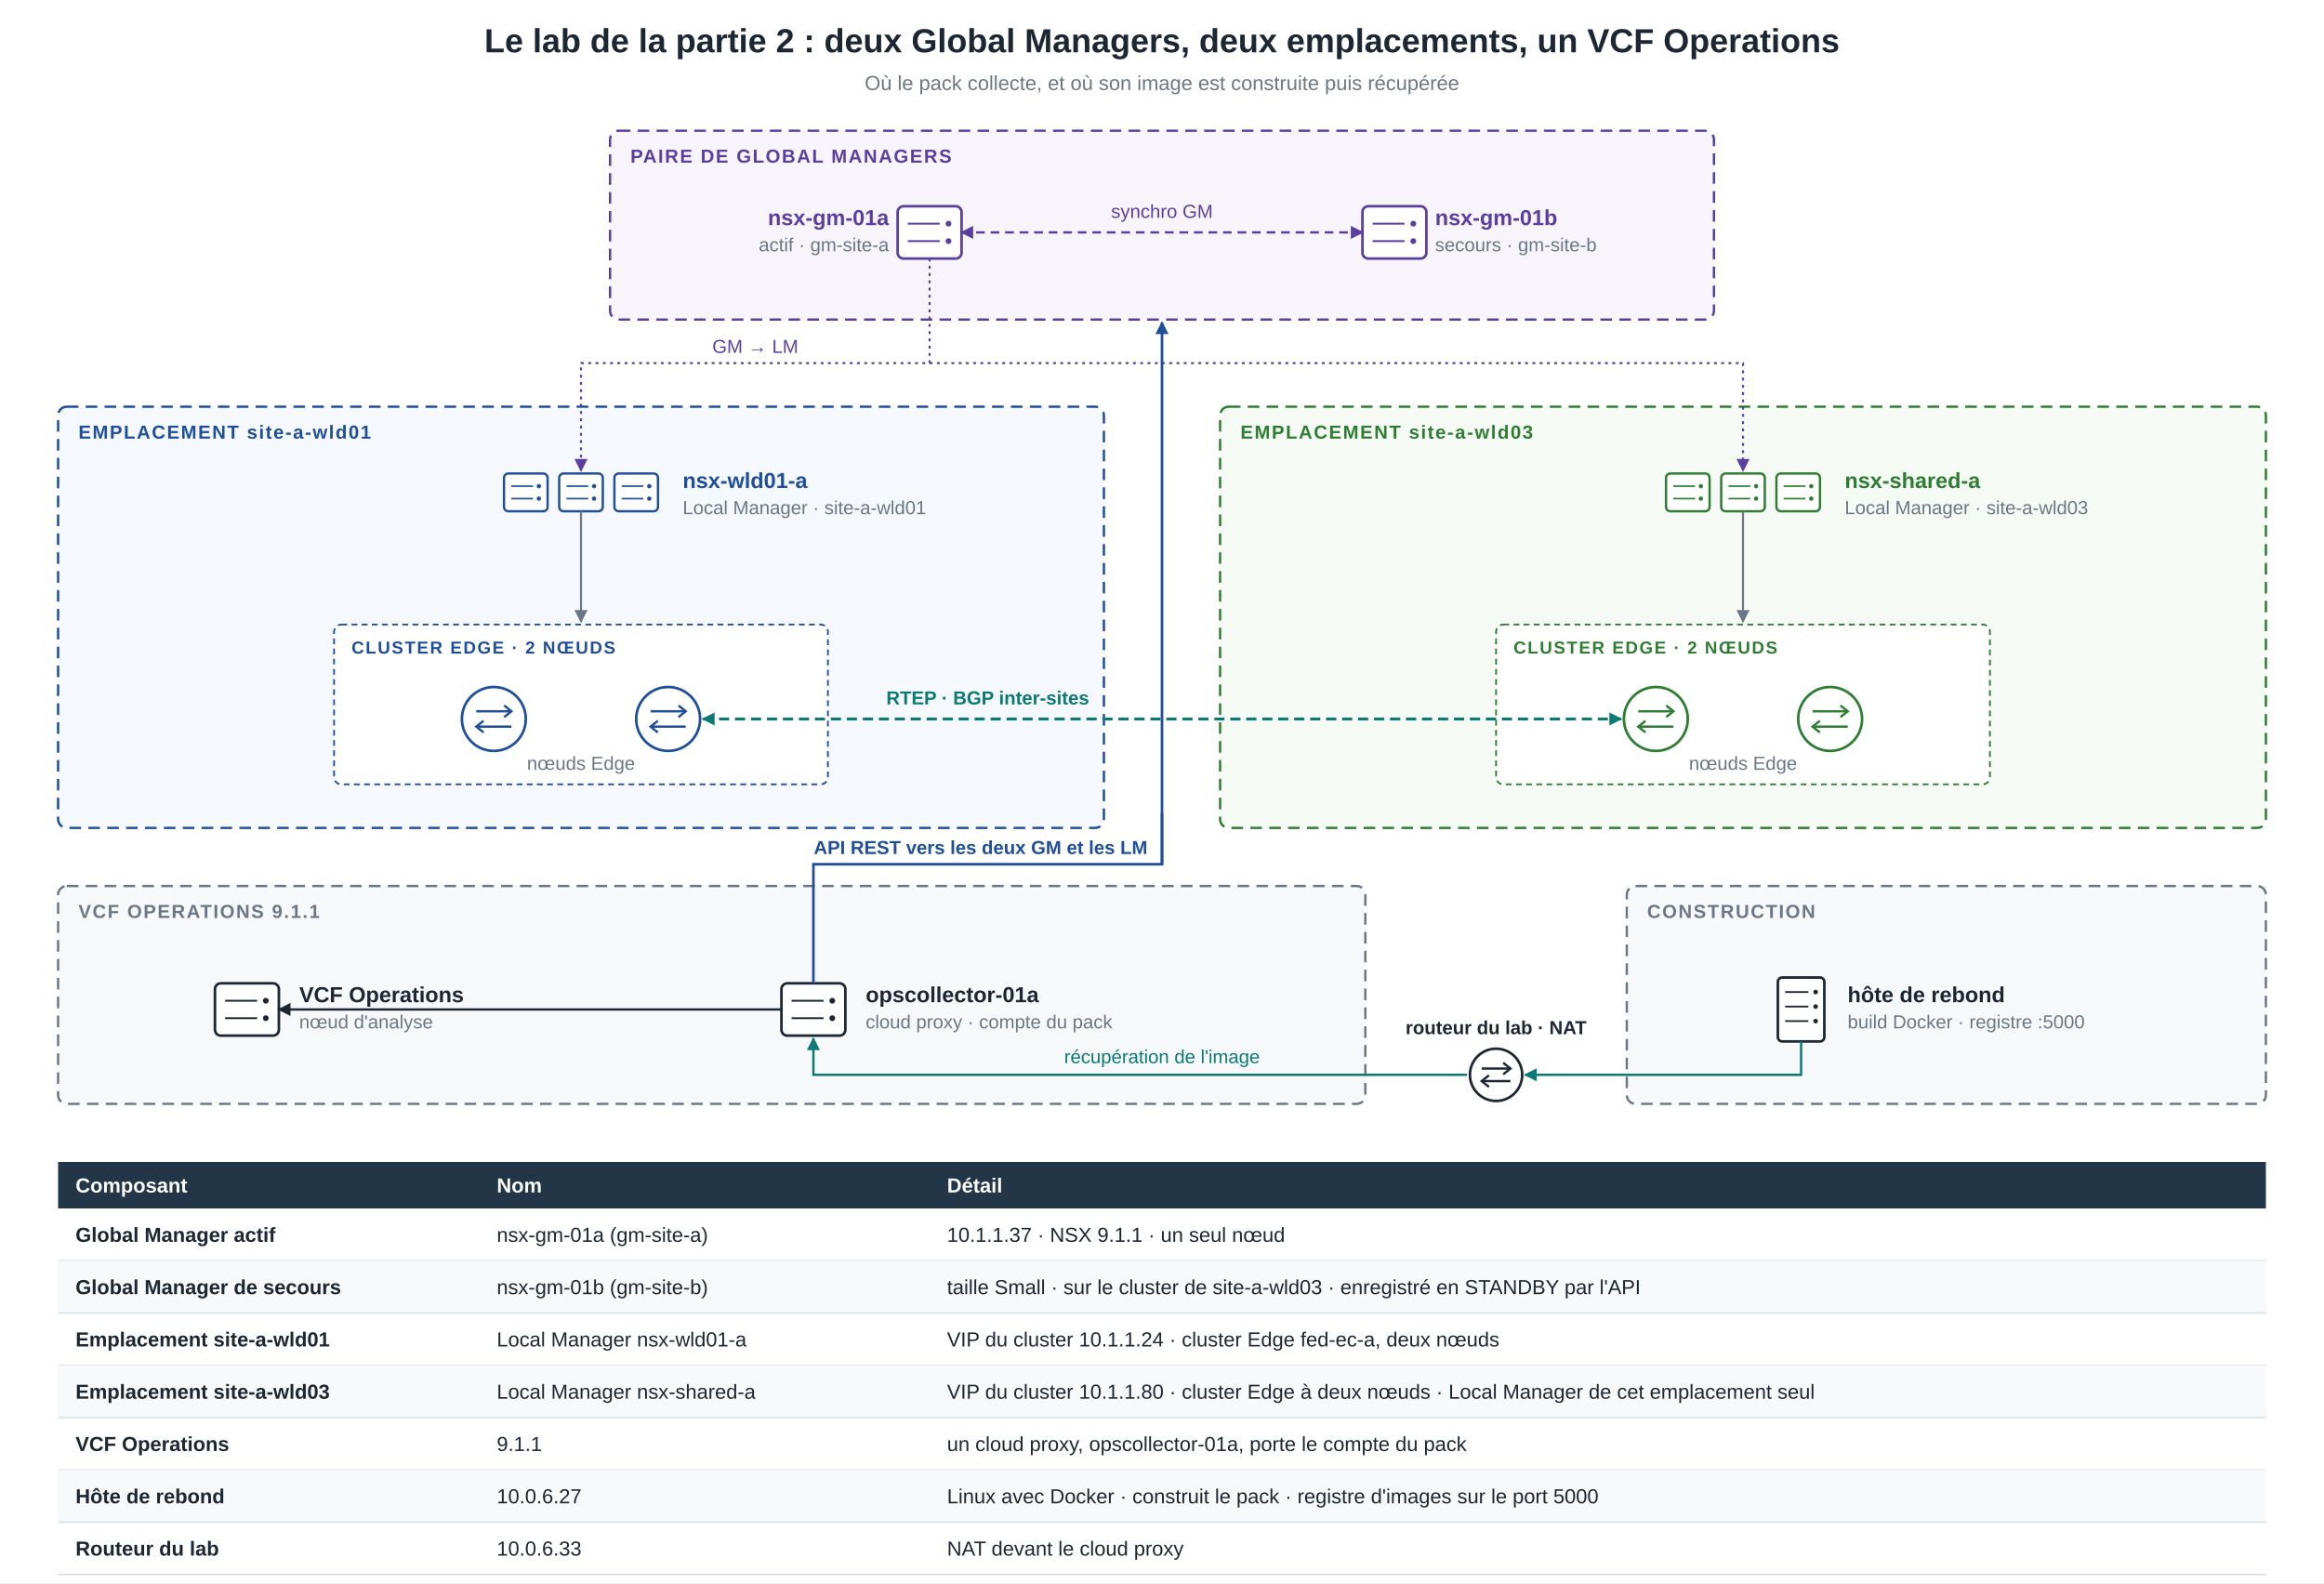
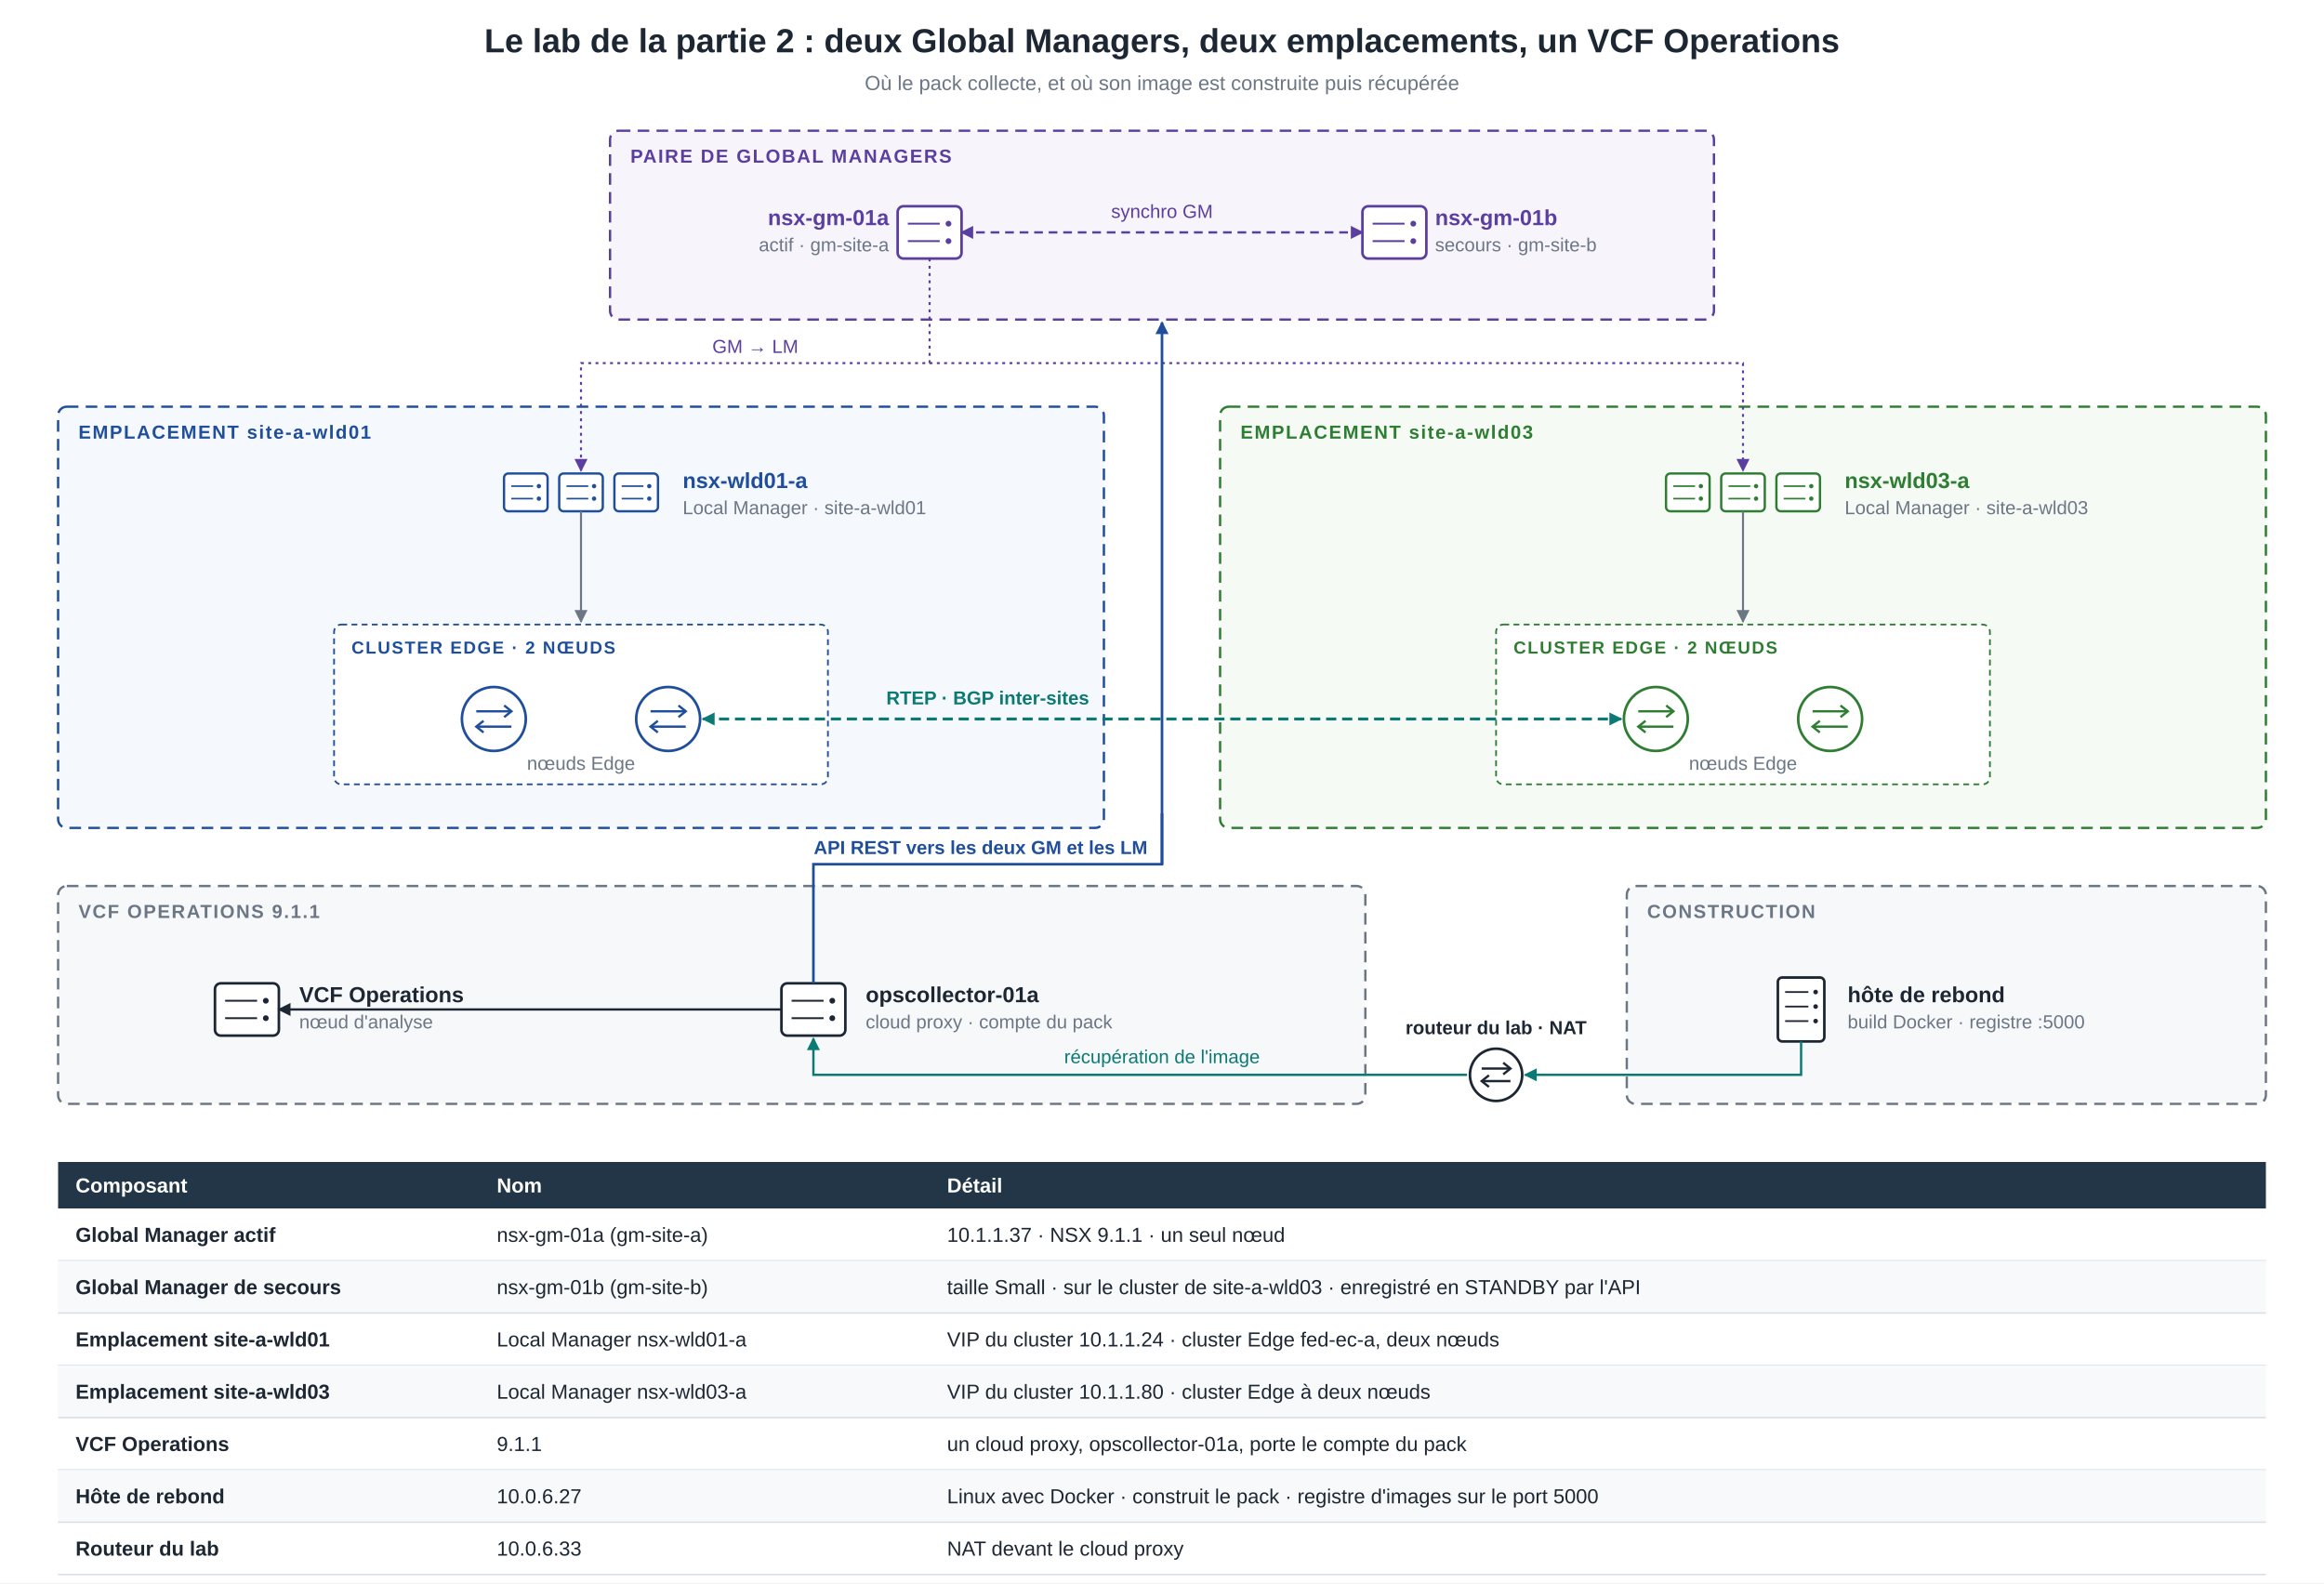
<svg xmlns="http://www.w3.org/2000/svg" width="1600" height="1090" viewBox="0 0 1600 1090" font-family="Arial, Helvetica, sans-serif" font-size="13" fill="#1d2733">
  <rect width="1600" height="1090" fill="#ffffff" />
  <defs>
    <marker id="ma" markerUnits="userSpaceOnUse" markerWidth="9" markerHeight="9" refX="8" refY="4.5" orient="auto">
      <path d="M0,0 L9,4.5 L0,9 z" fill="#1d2733" />
    </marker>
    <marker id="sa" markerUnits="userSpaceOnUse" markerWidth="9" markerHeight="9" refX="1" refY="4.5" orient="auto">
      <path d="M9,0 L0,4.5 L9,9 z" fill="#1d2733" />
    </marker>
    <marker id="mp" markerUnits="userSpaceOnUse" markerWidth="9" markerHeight="9" refX="8" refY="4.5" orient="auto">
      <path d="M0,0 L9,4.5 L0,9 z" fill="#5b3fa0" />
    </marker>
    <marker id="sp" markerUnits="userSpaceOnUse" markerWidth="9" markerHeight="9" refX="1" refY="4.5" orient="auto">
      <path d="M9,0 L0,4.5 L9,9 z" fill="#5b3fa0" />
    </marker>
    <marker id="mt" markerUnits="userSpaceOnUse" markerWidth="9" markerHeight="9" refX="8" refY="4.5" orient="auto">
      <path d="M0,0 L9,4.5 L0,9 z" fill="#0b7a75" />
    </marker>
    <marker id="st" markerUnits="userSpaceOnUse" markerWidth="9" markerHeight="9" refX="1" refY="4.5" orient="auto">
      <path d="M9,0 L0,4.5 L9,9 z" fill="#0b7a75" />
    </marker>
    <marker id="mg" markerUnits="userSpaceOnUse" markerWidth="9" markerHeight="9" refX="8" refY="4.5" orient="auto">
      <path d="M0,0 L9,4.5 L0,9 z" fill="#6b7785" />
    </marker>
    <marker id="sg" markerUnits="userSpaceOnUse" markerWidth="9" markerHeight="9" refX="1" refY="4.5" orient="auto">
      <path d="M9,0 L0,4.5 L9,9 z" fill="#6b7785" />
    </marker>
    <marker id="mb" markerUnits="userSpaceOnUse" markerWidth="9" markerHeight="9" refX="8" refY="4.5" orient="auto">
      <path d="M0,0 L9,4.5 L0,9 z" fill="#1f4e9c" />
    </marker>
    <marker id="sb" markerUnits="userSpaceOnUse" markerWidth="9" markerHeight="9" refX="1" refY="4.5" orient="auto">
      <path d="M9,0 L0,4.5 L9,9 z" fill="#1f4e9c" />
    </marker>
  </defs>
  <text x="800.0" y="36" font-size="23" fill="#1d2733" text-anchor="middle" font-weight="bold">Le lab de la partie 2 : deux Global Managers, deux emplacements, un VCF Operations</text>
  <text x="800.0" y="62" font-size="14" fill="#6b7785" text-anchor="middle">Où le pack collecte, et où son image est construite puis récupérée</text>
  <rect x="420" y="90" width="760" height="130" rx="6" fill="#f7f4fb" stroke="#5b3fa0" stroke-width="1.6" stroke-dasharray="8 5" />
  <text letter-spacing="1" x="434" y="112" font-size="13" fill="#5b3fa0" text-anchor="start" font-weight="bold">PAIRE DE GLOBAL MANAGERS</text>
  <rect x="618" y="142" width="44" height="36" rx="4" fill="#ffffff" stroke="#5b3fa0" stroke-width="1.8" />
  <line x1="625" y1="154" x2="647" y2="154" stroke="#5b3fa0" stroke-width="1.3" />
  <circle cx="653" cy="154" r="2" fill="#5b3fa0" />
  <line x1="625" y1="166" x2="647" y2="166" stroke="#5b3fa0" stroke-width="1.3" />
  <circle cx="653" cy="166" r="2" fill="#5b3fa0" />
  <text x="612" y="155" font-size="15" fill="#5b3fa0" text-anchor="end" font-weight="bold">nsx-gm-01a</text>
  <text x="612" y="173" font-size="13" fill="#6b7785" text-anchor="end">actif · gm-site-a</text>
  <rect x="938" y="142" width="44" height="36" rx="4" fill="#ffffff" stroke="#5b3fa0" stroke-width="1.8" />
  <line x1="945" y1="154" x2="967" y2="154" stroke="#5b3fa0" stroke-width="1.3" />
  <circle cx="973" cy="154" r="2" fill="#5b3fa0" />
  <line x1="945" y1="166" x2="967" y2="166" stroke="#5b3fa0" stroke-width="1.3" />
  <circle cx="973" cy="166" r="2" fill="#5b3fa0" />
  <text x="988" y="155" font-size="15" fill="#5b3fa0" text-anchor="start" font-weight="bold">nsx-gm-01b</text>
  <text x="988" y="173" font-size="13" fill="#6b7785" text-anchor="start">secours · gm-site-b</text>
  <path d="M662,160 L938,160" fill="none" stroke="#5b3fa0" stroke-width="1.6" stroke-dasharray="6 4" marker-end="url(#mp)" marker-start="url(#sp)" />
  <text x="800" y="150" font-size="13" fill="#5b3fa0" text-anchor="middle">synchro GM</text>
  <rect x="40" y="280" width="720" height="290" rx="6" fill="#f5f8fd" stroke="#1f4e9c" stroke-width="1.6" stroke-dasharray="8 5" />
  <text letter-spacing="1" x="54" y="302" font-size="13" fill="#1f4e9c" text-anchor="start" font-weight="bold">EMPLACEMENT site-a-wld01</text>
  <rect x="840" y="280" width="720" height="290" rx="6" fill="#f5faf5" stroke="#2e7d32" stroke-width="1.6" stroke-dasharray="8 5" />
  <text letter-spacing="1" x="854" y="302" font-size="13" fill="#2e7d32" text-anchor="start" font-weight="bold">EMPLACEMENT site-a-wld03</text>
  <path d="M640,178 L640,250 L400,250 L400,324" fill="none" stroke="#5b3fa0" stroke-width="1.4" stroke-dasharray="2 3" marker-end="url(#mp)" />
  <path d="M640,250 L1200,250 L1200,324" fill="none" stroke="#5b3fa0" stroke-width="1.4" stroke-dasharray="2 3" marker-end="url(#mp)" />
  <text x="520" y="243" font-size="13" fill="#5b3fa0" text-anchor="middle">GM → LM</text>
  <rect x="347" y="326" width="30" height="26" rx="3" fill="#ffffff" stroke="#1f4e9c" stroke-width="1.6" />
  <line x1="352" y1="334.7" x2="367" y2="334.7" stroke="#1f4e9c" stroke-width="1.1" />
  <circle cx="371" cy="334.7" r="1.5" fill="#1f4e9c" />
  <line x1="352" y1="343.3" x2="367" y2="343.3" stroke="#1f4e9c" stroke-width="1.1" />
  <circle cx="371" cy="343.3" r="1.5" fill="#1f4e9c" />
  <rect x="385" y="326" width="30" height="26" rx="3" fill="#ffffff" stroke="#1f4e9c" stroke-width="1.6" />
  <line x1="390" y1="334.7" x2="405" y2="334.7" stroke="#1f4e9c" stroke-width="1.1" />
  <circle cx="409" cy="334.7" r="1.5" fill="#1f4e9c" />
  <line x1="390" y1="343.3" x2="405" y2="343.3" stroke="#1f4e9c" stroke-width="1.1" />
  <circle cx="409" cy="343.3" r="1.5" fill="#1f4e9c" />
  <rect x="423" y="326" width="30" height="26" rx="3" fill="#ffffff" stroke="#1f4e9c" stroke-width="1.6" />
  <line x1="428" y1="334.7" x2="443" y2="334.7" stroke="#1f4e9c" stroke-width="1.1" />
  <circle cx="447" cy="334.7" r="1.5" fill="#1f4e9c" />
  <line x1="428" y1="343.3" x2="443" y2="343.3" stroke="#1f4e9c" stroke-width="1.1" />
  <circle cx="447" cy="343.3" r="1.5" fill="#1f4e9c" />
  <text x="470" y="336" font-size="15" fill="#1f4e9c" text-anchor="start" font-weight="bold">nsx-wld01-a</text>
  <text x="470" y="354" font-size="13" fill="#6b7785" text-anchor="start">Local Manager · site-a-wld01</text>
  <path d="M400,352 L400,428" fill="none" stroke="#6b7785" stroke-width="1.4" marker-end="url(#mg)" />
  <rect x="1147" y="326" width="30" height="26" rx="3" fill="#ffffff" stroke="#2e7d32" stroke-width="1.6" />
  <line x1="1152" y1="334.7" x2="1167" y2="334.7" stroke="#2e7d32" stroke-width="1.1" />
  <circle cx="1171" cy="334.7" r="1.5" fill="#2e7d32" />
  <line x1="1152" y1="343.3" x2="1167" y2="343.3" stroke="#2e7d32" stroke-width="1.1" />
  <circle cx="1171" cy="343.3" r="1.5" fill="#2e7d32" />
  <rect x="1185" y="326" width="30" height="26" rx="3" fill="#ffffff" stroke="#2e7d32" stroke-width="1.6" />
  <line x1="1190" y1="334.7" x2="1205" y2="334.7" stroke="#2e7d32" stroke-width="1.1" />
  <circle cx="1209" cy="334.7" r="1.5" fill="#2e7d32" />
  <line x1="1190" y1="343.3" x2="1205" y2="343.3" stroke="#2e7d32" stroke-width="1.1" />
  <circle cx="1209" cy="343.3" r="1.5" fill="#2e7d32" />
  <rect x="1223" y="326" width="30" height="26" rx="3" fill="#ffffff" stroke="#2e7d32" stroke-width="1.6" />
  <line x1="1228" y1="334.7" x2="1243" y2="334.7" stroke="#2e7d32" stroke-width="1.1" />
  <circle cx="1247" cy="334.7" r="1.5" fill="#2e7d32" />
  <line x1="1228" y1="343.3" x2="1243" y2="343.3" stroke="#2e7d32" stroke-width="1.1" />
  <circle cx="1247" cy="343.3" r="1.5" fill="#2e7d32" />
-   <text x="1270" y="336" font-size="15" fill="#2e7d32" text-anchor="start" font-weight="bold">nsx-shared-a</text>
+   <text x="1270" y="336" font-size="15" fill="#2e7d32" text-anchor="start" font-weight="bold">nsx-wld03-a</text>
  <text x="1270" y="354" font-size="13" fill="#6b7785" text-anchor="start">Local Manager · site-a-wld03</text>
  <path d="M1200,352 L1200,428" fill="none" stroke="#6b7785" stroke-width="1.4" marker-end="url(#mg)" />
  <rect x="230" y="430" width="340" height="110" rx="5" fill="#ffffff" stroke="#1f4e9c" stroke-width="1.2" stroke-dasharray="4 3" />
  <text letter-spacing="1" x="242" y="450" font-size="12" fill="#1f4e9c" text-anchor="start" font-weight="bold">CLUSTER EDGE · 2 NŒUDS</text>
  <circle cx="340" cy="495" r="22" fill="#ffffff" stroke="#1f4e9c" stroke-width="1.8" />
  <line x1="327.9" y1="489.72" x2="352.1" y2="489.72" stroke="#1f4e9c" stroke-width="1.6" />
  <path d="M347.1,485.72 L352.1,489.72 L347.1,493.72" fill="none" stroke="#1f4e9c" stroke-width="1.6" />
  <line x1="327.9" y1="500.28" x2="352.1" y2="500.28" stroke="#1f4e9c" stroke-width="1.6" />
  <path d="M332.9,496.28 L327.9,500.28 L332.9,504.28" fill="none" stroke="#1f4e9c" stroke-width="1.6" />
  <circle cx="460" cy="495" r="22" fill="#ffffff" stroke="#1f4e9c" stroke-width="1.8" />
  <line x1="447.9" y1="489.72" x2="472.1" y2="489.72" stroke="#1f4e9c" stroke-width="1.6" />
  <path d="M467.1,485.72 L472.1,489.72 L467.1,493.72" fill="none" stroke="#1f4e9c" stroke-width="1.6" />
  <line x1="447.9" y1="500.28" x2="472.1" y2="500.28" stroke="#1f4e9c" stroke-width="1.6" />
  <path d="M452.9,496.28 L447.9,500.28 L452.9,504.28" fill="none" stroke="#1f4e9c" stroke-width="1.6" />
  <text x="400" y="530" font-size="13" fill="#6b7785" text-anchor="middle">nœuds Edge</text>
  <rect x="1030" y="430" width="340" height="110" rx="5" fill="#ffffff" stroke="#2e7d32" stroke-width="1.2" stroke-dasharray="4 3" />
  <text letter-spacing="1" x="1042" y="450" font-size="12" fill="#2e7d32" text-anchor="start" font-weight="bold">CLUSTER EDGE · 2 NŒUDS</text>
  <circle cx="1140" cy="495" r="22" fill="#ffffff" stroke="#2e7d32" stroke-width="1.8" />
  <line x1="1127.9" y1="489.72" x2="1152.1" y2="489.72" stroke="#2e7d32" stroke-width="1.6" />
  <path d="M1147.1,485.72 L1152.1,489.72 L1147.1,493.72" fill="none" stroke="#2e7d32" stroke-width="1.6" />
  <line x1="1127.9" y1="500.28" x2="1152.1" y2="500.28" stroke="#2e7d32" stroke-width="1.6" />
  <path d="M1132.9,496.28 L1127.9,500.28 L1132.9,504.28" fill="none" stroke="#2e7d32" stroke-width="1.6" />
  <circle cx="1260" cy="495" r="22" fill="#ffffff" stroke="#2e7d32" stroke-width="1.8" />
  <line x1="1247.9" y1="489.72" x2="1272.1" y2="489.72" stroke="#2e7d32" stroke-width="1.6" />
  <path d="M1267.1,485.72 L1272.1,489.72 L1267.1,493.72" fill="none" stroke="#2e7d32" stroke-width="1.6" />
  <line x1="1247.9" y1="500.28" x2="1272.1" y2="500.28" stroke="#2e7d32" stroke-width="1.6" />
  <path d="M1252.9,496.28 L1247.9,500.28 L1252.9,504.28" fill="none" stroke="#2e7d32" stroke-width="1.6" />
  <text x="1200" y="530" font-size="13" fill="#6b7785" text-anchor="middle">nœuds Edge</text>
  <path d="M484,495 L1116,495" fill="none" stroke="#0b7a75" stroke-width="2" stroke-dasharray="7 4" marker-end="url(#mt)" marker-start="url(#st)" />
  <text x="680" y="485" font-size="13" fill="#0b7a75" text-anchor="middle" font-weight="bold">RTEP · BGP inter-sites</text>
  <rect x="40" y="610" width="900" height="150" rx="6" fill="#f7f8fa" stroke="#6b7785" stroke-width="1.6" stroke-dasharray="8 5" />
  <text letter-spacing="1" x="54" y="632" font-size="13" fill="#6b7785" text-anchor="start" font-weight="bold">VCF OPERATIONS 9.1.1</text>
  <rect x="148" y="677" width="44" height="36" rx="4" fill="#ffffff" stroke="#1d2733" stroke-width="1.8" />
  <line x1="155" y1="689" x2="177" y2="689" stroke="#1d2733" stroke-width="1.3" />
  <circle cx="183" cy="689" r="2" fill="#1d2733" />
  <line x1="155" y1="701" x2="177" y2="701" stroke="#1d2733" stroke-width="1.3" />
  <circle cx="183" cy="701" r="2" fill="#1d2733" />
  <text x="206" y="690" font-size="15" fill="#1d2733" text-anchor="start" font-weight="bold">VCF Operations</text>
  <text x="206" y="708" font-size="13" fill="#6b7785" text-anchor="start">nœud d'analyse</text>
  <rect x="538" y="677" width="44" height="36" rx="4" fill="#ffffff" stroke="#1d2733" stroke-width="1.8" />
  <line x1="545" y1="689" x2="567" y2="689" stroke="#1d2733" stroke-width="1.3" />
  <circle cx="573" cy="689" r="2" fill="#1d2733" />
  <line x1="545" y1="701" x2="567" y2="701" stroke="#1d2733" stroke-width="1.3" />
  <circle cx="573" cy="701" r="2" fill="#1d2733" />
  <text x="596" y="690" font-size="15" fill="#1d2733" text-anchor="start" font-weight="bold">opscollector-01a</text>
  <text x="596" y="708" font-size="13" fill="#6b7785" text-anchor="start">cloud proxy · compte du pack</text>
  <path d="M538,695 L192,695" fill="none" stroke="#1d2733" stroke-width="1.6" marker-end="url(#ma)" />
  <path d="M560,677 L560,595 L800,595 L800,222" fill="none" stroke="#1f4e9c" stroke-width="1.8" marker-end="url(#mb)" />
  <path d="M800,595 L800,560" fill="none" stroke="#1f4e9c" stroke-width="1.8" />
  <text x="790" y="588" font-size="13" fill="#1f4e9c" text-anchor="end" font-weight="bold">API REST vers les deux GM et les LM</text>
  <circle cx="1030" cy="740" r="18" fill="#ffffff" stroke="#1d2733" stroke-width="1.8" />
  <line x1="1020.1" y1="735.68" x2="1039.9" y2="735.68" stroke="#1d2733" stroke-width="1.6" />
  <path d="M1034.9,731.68 L1039.9,735.68 L1034.9,739.68" fill="none" stroke="#1d2733" stroke-width="1.6" />
  <line x1="1020.1" y1="744.32" x2="1039.9" y2="744.32" stroke="#1d2733" stroke-width="1.6" />
  <path d="M1025.1,740.32 L1020.1,744.32 L1025.1,748.32" fill="none" stroke="#1d2733" stroke-width="1.6" />
  <text x="1030" y="712" font-size="13" fill="#1d2733" text-anchor="middle" font-weight="bold">routeur du lab · NAT</text>
  <rect x="1120" y="610" width="440" height="150" rx="6" fill="#f7f8fa" stroke="#6b7785" stroke-width="1.6" stroke-dasharray="8 5" />
  <text letter-spacing="1" x="1134" y="632" font-size="13" fill="#6b7785" text-anchor="start" font-weight="bold">CONSTRUCTION</text>
  <rect x="1224" y="673" width="32" height="44" rx="3" fill="#ffffff" stroke="#1d2733" stroke-width="1.8" />
  <line x1="1229" y1="683" x2="1245" y2="683" stroke="#1d2733" stroke-width="1.2" />
  <circle cx="1250" cy="683" r="1.6" fill="#1d2733" />
  <line x1="1229" y1="693" x2="1245" y2="693" stroke="#1d2733" stroke-width="1.2" />
  <circle cx="1250" cy="693" r="1.6" fill="#1d2733" />
  <line x1="1229" y1="703" x2="1245" y2="703" stroke="#1d2733" stroke-width="1.2" />
  <circle cx="1250" cy="703" r="1.6" fill="#1d2733" />
  <text x="1272" y="690" font-size="15" fill="#1d2733" text-anchor="start" font-weight="bold">hôte de rebond</text>
  <text x="1272" y="708" font-size="13" fill="#6b7785" text-anchor="start">build Docker · registre :5000</text>
  <path d="M1240,717 L1240,740 L1050,740" fill="none" stroke="#0b7a75" stroke-width="1.6" marker-end="url(#mt)" />
  <path d="M1010,740 L560,740 L560,715" fill="none" stroke="#0b7a75" stroke-width="1.6" marker-end="url(#mt)" />
  <text x="800" y="732" font-size="13" fill="#0b7a75" text-anchor="middle">récupération de l'image</text>
  <rect x="40" y="800" width="1520" height="32" fill="#233648" />
  <text x="52" y="821" font-size="14" fill="#ffffff" text-anchor="start" font-weight="bold">Composant</text>
  <text x="342" y="821" font-size="14" fill="#ffffff" text-anchor="start" font-weight="bold">Nom</text>
  <text x="652" y="821" font-size="14" fill="#ffffff" text-anchor="start" font-weight="bold">Détail</text>
  <line x1="40" y1="868" x2="1560" y2="868" stroke="#d8dee3" />
  <text x="52" y="855" font-size="14" fill="#1d2733" text-anchor="start" font-weight="bold">Global Manager actif</text>
  <text x="342" y="855" font-size="14" fill="#1d2733" text-anchor="start">nsx-gm-01a (gm-site-a)</text>
  <text x="652" y="855" font-size="14" fill="#1d2733" text-anchor="start">10.1.1.37 · NSX 9.1.1 · un seul nœud</text>
  <rect x="40" y="868" width="1520" height="36" fill="#f7f9fa" />
  <line x1="40" y1="904" x2="1560" y2="904" stroke="#d8dee3" />
  <text x="52" y="891" font-size="14" fill="#1d2733" text-anchor="start" font-weight="bold">Global Manager de secours</text>
  <text x="342" y="891" font-size="14" fill="#1d2733" text-anchor="start">nsx-gm-01b (gm-site-b)</text>
  <text x="652" y="891" font-size="14" fill="#1d2733" text-anchor="start">taille Small · sur le cluster de site-a-wld03 · enregistré en STANDBY par l'API</text>
  <line x1="40" y1="940" x2="1560" y2="940" stroke="#d8dee3" />
  <text x="52" y="927" font-size="14" fill="#1d2733" text-anchor="start" font-weight="bold">Emplacement site-a-wld01</text>
  <text x="342" y="927" font-size="14" fill="#1d2733" text-anchor="start">Local Manager nsx-wld01-a</text>
  <text x="652" y="927" font-size="14" fill="#1d2733" text-anchor="start">VIP du cluster 10.1.1.24 · cluster Edge fed-ec-a, deux nœuds</text>
  <rect x="40" y="940" width="1520" height="36" fill="#f7f9fa" />
  <line x1="40" y1="976" x2="1560" y2="976" stroke="#d8dee3" />
  <text x="52" y="963" font-size="14" fill="#1d2733" text-anchor="start" font-weight="bold">Emplacement site-a-wld03</text>
-   <text x="342" y="963" font-size="14" fill="#1d2733" text-anchor="start">Local Manager nsx-shared-a</text>
-   <text x="652" y="963" font-size="14" fill="#1d2733" text-anchor="start">VIP du cluster 10.1.1.80 · cluster Edge à deux nœuds · Local Manager de cet emplacement seul</text>
+   <text x="342" y="963" font-size="14" fill="#1d2733" text-anchor="start">Local Manager nsx-wld03-a</text>
+   <text x="652" y="963" font-size="14" fill="#1d2733" text-anchor="start">VIP du cluster 10.1.1.80 · cluster Edge à deux nœuds</text>
  <line x1="40" y1="1012" x2="1560" y2="1012" stroke="#d8dee3" />
  <text x="52" y="999" font-size="14" fill="#1d2733" text-anchor="start" font-weight="bold">VCF Operations</text>
  <text x="342" y="999" font-size="14" fill="#1d2733" text-anchor="start">9.1.1</text>
  <text x="652" y="999" font-size="14" fill="#1d2733" text-anchor="start">un cloud proxy, opscollector-01a, porte le compte du pack</text>
  <rect x="40" y="1012" width="1520" height="36" fill="#f7f9fa" />
  <line x1="40" y1="1048" x2="1560" y2="1048" stroke="#d8dee3" />
  <text x="52" y="1035" font-size="14" fill="#1d2733" text-anchor="start" font-weight="bold">Hôte de rebond</text>
  <text x="342" y="1035" font-size="14" fill="#1d2733" text-anchor="start">10.0.6.27</text>
  <text x="652" y="1035" font-size="14" fill="#1d2733" text-anchor="start">Linux avec Docker · construit le pack · registre d'images sur le port 5000</text>
  <line x1="40" y1="1084" x2="1560" y2="1084" stroke="#d8dee3" />
  <text x="52" y="1071" font-size="14" fill="#1d2733" text-anchor="start" font-weight="bold">Routeur du lab</text>
  <text x="342" y="1071" font-size="14" fill="#1d2733" text-anchor="start">10.0.6.33</text>
  <text x="652" y="1071" font-size="14" fill="#1d2733" text-anchor="start">NAT devant le cloud proxy</text>
</svg>
